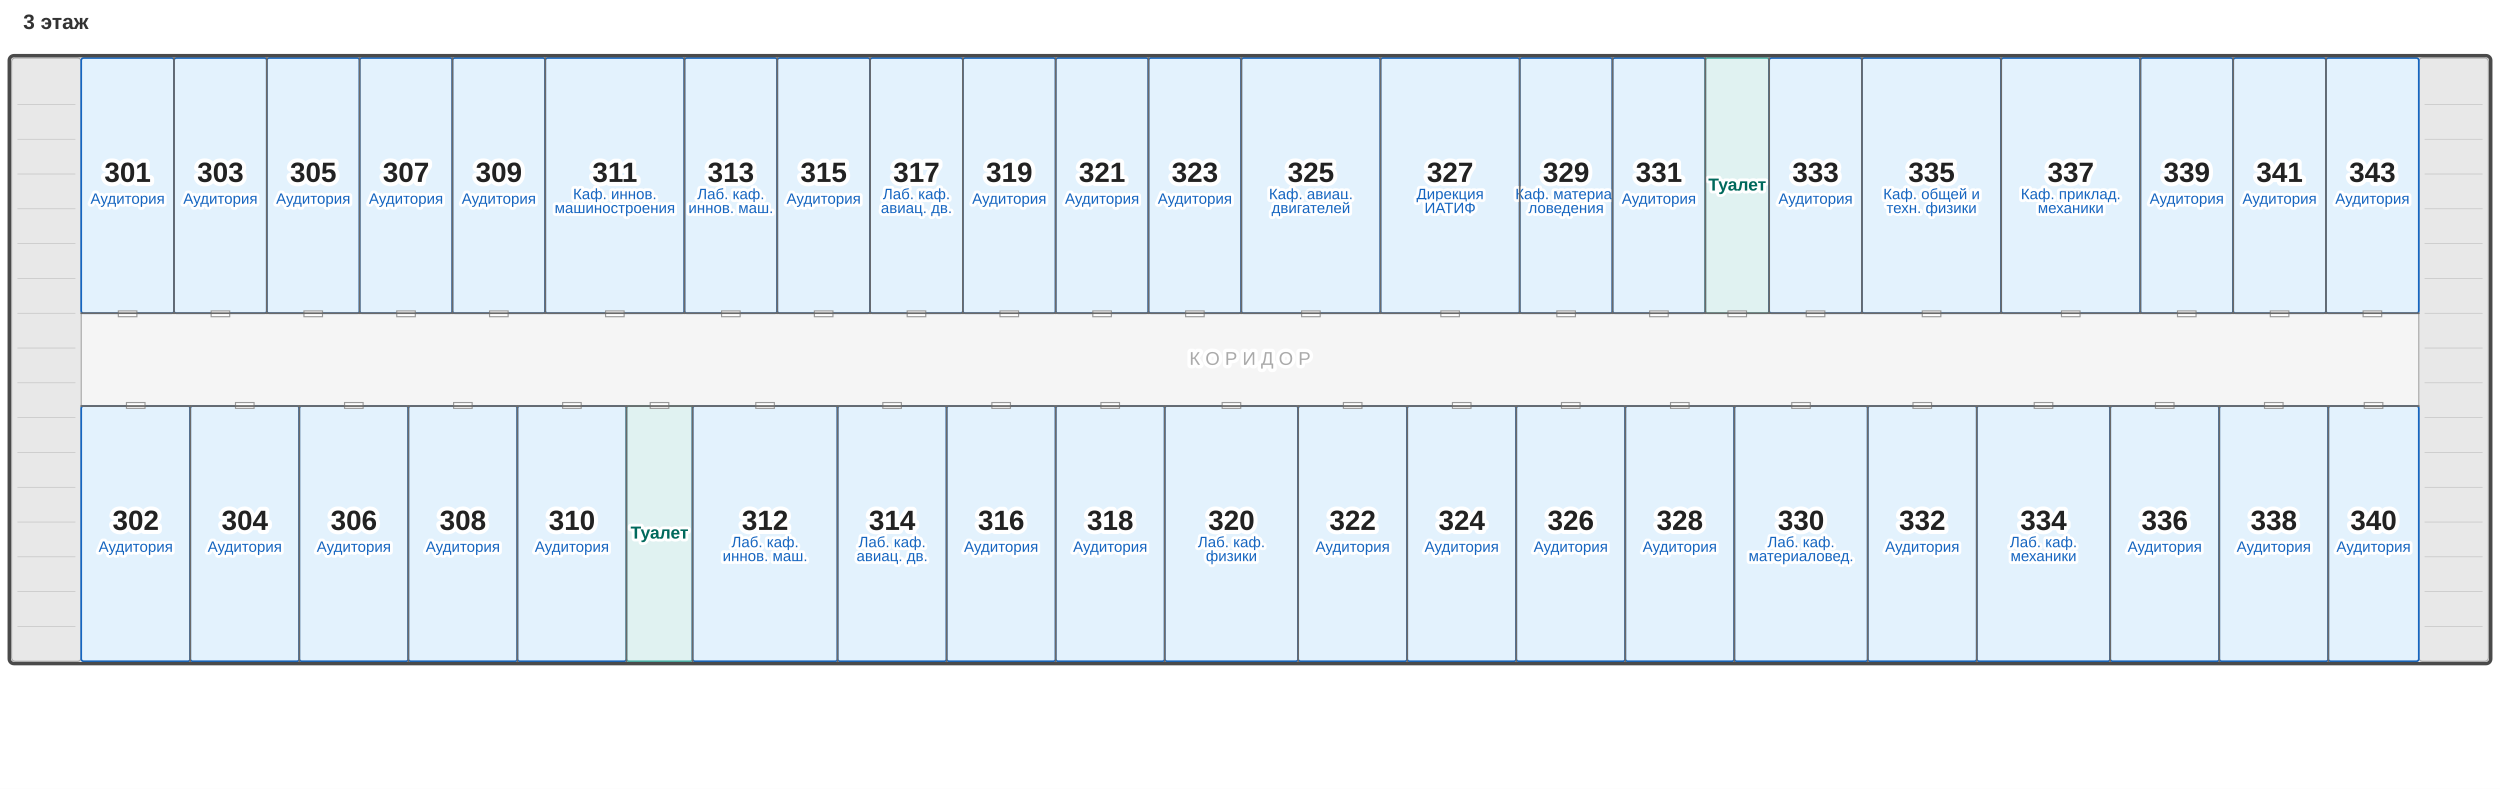
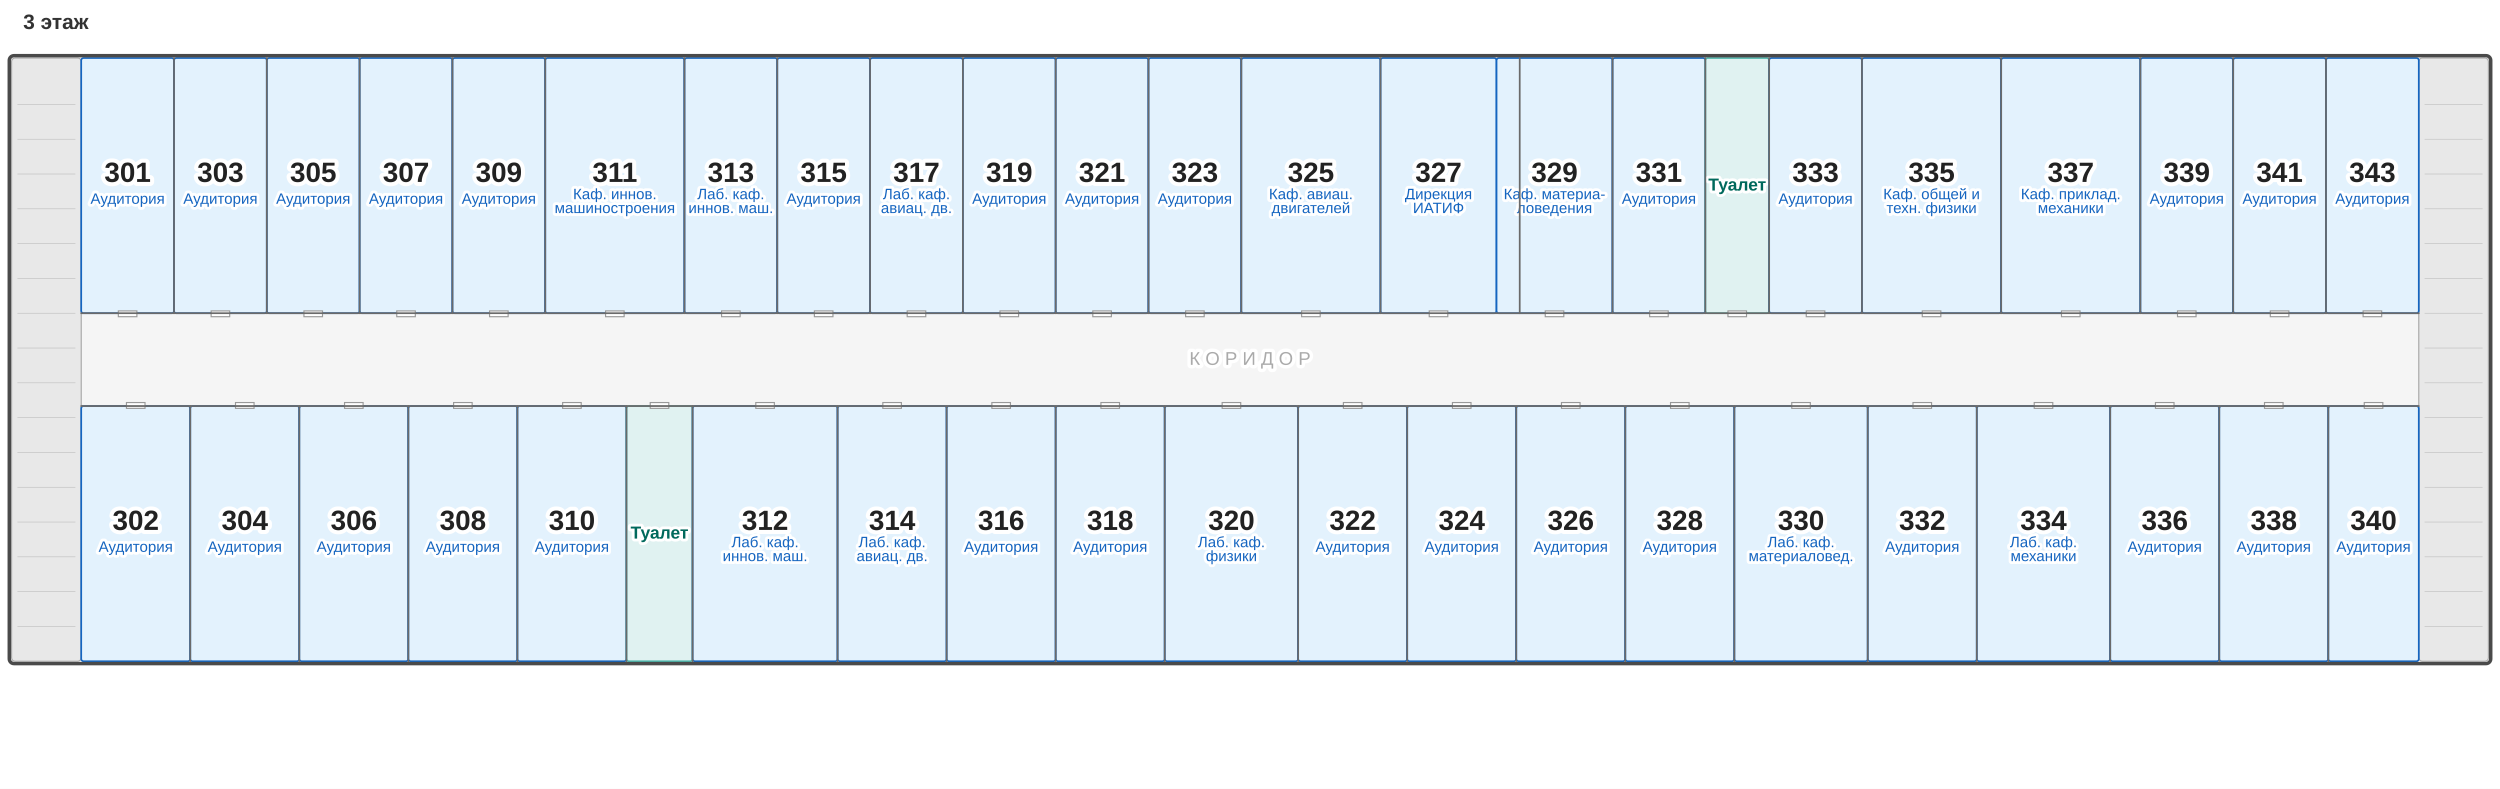
<svg xmlns="http://www.w3.org/2000/svg" viewBox="0 0 2155 680" preserveAspectRatio="xMidYMid meet">
  <defs>
    <style>
  .wall{fill:none;stroke:#4a4a4a;stroke-width:3;stroke-linecap:round}
  .inner-wall{fill:none;stroke:#6a6a6a;stroke-width:1.5;stroke-linecap:round}
  .room{fill:#F5F5F5;stroke:#BDBDBD;stroke-width:1;cursor:pointer;transition:fill .2s}
  .room:hover{fill:#EEEEEE}
  .room.active{fill:#E0E0E0;stroke:#757575;stroke-width:2}
  .corridor{fill:#f5f5f5;stroke:#ddd;stroke-width:1}
  .stairs{fill:#e8e8e8;stroke:#aaa;stroke-width:1}
  .toilet{fill:#E0F2F1;stroke:#4DB6AC;stroke-width:1.5;cursor:pointer;transition:fill .2s}
  .toilet:hover{fill:#B2DFDB}
  .toilet.active{fill:#80CBC4;stroke:#00897B;stroke-width:2}
  .special{fill:#FCE4EC;stroke:#F48FB1;stroke-width:1.5;cursor:pointer;transition:fill .2s}
  .special:hover{fill:#F8BBD0}
  .special.active{fill:#F48FB1;stroke:#C2185B;stroke-width:2}
  .service{fill:#fff3e0;stroke:#ffb74d;stroke-width:1}
  .label{font-family:'Segoe UI',Arial,sans-serif;font-size:15px;fill:#333;text-anchor:middle;dominant-baseline:middle;pointer-events:none;paint-order:stroke;stroke:white;stroke-width:6px;stroke-linejoin:round}
  .room-num{font-family:'Segoe UI',Arial,sans-serif;font-size:24px;fill:#222;text-anchor:middle;dominant-baseline:middle;pointer-events:none;font-weight:800;paint-order:stroke;stroke:white;stroke-width:7px;stroke-linejoin:round}
  .dept-label{font-family:'Segoe UI',Arial,sans-serif;font-size:13px;fill:#444;text-anchor:middle;dominant-baseline:middle;pointer-events:none;paint-order:stroke;stroke:white;stroke-width:5px;stroke-linejoin:round}
  .floor-label{font-family:'Segoe UI',Arial,sans-serif;font-size:18px;fill:#333;font-weight:800}
  .door{fill:#fff;stroke:#999;stroke-width:1}
  .atif-color{fill:#E3F2FD;stroke:#1565C0;stroke-width:1.5;cursor:pointer;transition:fill .2s}
  .atif-color:hover{fill:#BBDEFB}
  .atif-color.active{fill:#90CAF9;stroke:#1565C0;stroke-width:2}
  .itsu-color{fill:#E8F5E9;stroke:#2E7D32;stroke-width:1.5;cursor:pointer;transition:fill .2s}
  .itsu-color:hover{fill:#C8E6C9}
  .itsu-color.active{fill:#A5D6A7;stroke:#2E7D32;stroke-width:2}
  .ino-color{fill:#F3E5F5;stroke:#6A1B9A;stroke-width:1.5;cursor:pointer;transition:fill .2s}
  .ino-color:hover{fill:#E1BEE7}
  .ino-color.active{fill:#CE93D8;stroke:#6A1B9A;stroke-width:2}
  .lab-color{fill:#FFF8E1;stroke:#F9A825;stroke-width:1.5;cursor:pointer;transition:fill .2s}
  .lab-color:hover{fill:#FFECB3}
  .lab-color.active{fill:#FFD54F;stroke:#F9A825;stroke-width:2}
  .tech-color{fill:#ECEFF1;stroke:#546E7A;stroke-width:1.5;cursor:pointer;transition:fill .2s}
  .tech-color:hover{fill:#CFD8DC}
  .tech-color.active{fill:#B0BEC5;stroke:#546E7A;stroke-width:2}
  
    </style>
  </defs>
  <rect width="2155" height="680" fill="white" />
  <text x="20" y="25" class="floor-label">3 этаж</text>
  <rect x="70" y="270" width="2015" height="80" class="corridor" rx="2" />
  <text x="1077.5" y="310" class="label" style="font-size:16px;fill:#aaa">К О Р И Д О Р</text>
  <rect x="10" y="50" width="60" height="520" class="stairs" rx="3" />
  <text x="40" y="310" class="label" style="font-size:14px;fill:#666;transform:rotate(-90deg);transform-origin:40px 310px;transform-box:view-box">Лестница</text>
  <line x1="15" y1="90" x2="65" y2="90" stroke="#bbb" stroke-width="0.5" />
  <line x1="15" y1="120" x2="65" y2="120" stroke="#bbb" stroke-width="0.5" />
  <line x1="15" y1="150" x2="65" y2="150" stroke="#bbb" stroke-width="0.5" />
  <line x1="15" y1="180" x2="65" y2="180" stroke="#bbb" stroke-width="0.5" />
  <line x1="15" y1="210" x2="65" y2="210" stroke="#bbb" stroke-width="0.5" />
  <line x1="15" y1="240" x2="65" y2="240" stroke="#bbb" stroke-width="0.5" />
  <line x1="15" y1="270" x2="65" y2="270" stroke="#bbb" stroke-width="0.5" />
  <line x1="15" y1="300" x2="65" y2="300" stroke="#bbb" stroke-width="0.5" />
  <line x1="15" y1="330" x2="65" y2="330" stroke="#bbb" stroke-width="0.5" />
  <line x1="15" y1="360" x2="65" y2="360" stroke="#bbb" stroke-width="0.5" />
  <line x1="15" y1="390" x2="65" y2="390" stroke="#bbb" stroke-width="0.5" />
  <line x1="15" y1="420" x2="65" y2="420" stroke="#bbb" stroke-width="0.5" />
  <line x1="15" y1="450" x2="65" y2="450" stroke="#bbb" stroke-width="0.5" />
  <line x1="15" y1="480" x2="65" y2="480" stroke="#bbb" stroke-width="0.5" />
  <line x1="15" y1="510" x2="65" y2="510" stroke="#bbb" stroke-width="0.5" />
  <line x1="15" y1="540" x2="65" y2="540" stroke="#bbb" stroke-width="0.5" />
  <rect x="2085" y="50" width="60" height="520" class="stairs" rx="3" />
  <text x="2115" y="310" class="label" style="font-size:14px;fill:#666;transform:rotate(-90deg);transform-origin:2115px 310px;transform-box:view-box">Лестница</text>
  <line x1="2090" y1="90" x2="2140" y2="90" stroke="#bbb" stroke-width="0.5" />
  <line x1="2090" y1="120" x2="2140" y2="120" stroke="#bbb" stroke-width="0.5" />
  <line x1="2090" y1="150" x2="2140" y2="150" stroke="#bbb" stroke-width="0.5" />
  <line x1="2090" y1="180" x2="2140" y2="180" stroke="#bbb" stroke-width="0.5" />
  <line x1="2090" y1="210" x2="2140" y2="210" stroke="#bbb" stroke-width="0.5" />
  <line x1="2090" y1="240" x2="2140" y2="240" stroke="#bbb" stroke-width="0.5" />
  <line x1="2090" y1="270" x2="2140" y2="270" stroke="#bbb" stroke-width="0.5" />
  <line x1="2090" y1="300" x2="2140" y2="300" stroke="#bbb" stroke-width="0.5" />
  <line x1="2090" y1="330" x2="2140" y2="330" stroke="#bbb" stroke-width="0.5" />
  <line x1="2090" y1="360" x2="2140" y2="360" stroke="#bbb" stroke-width="0.5" />
  <line x1="2090" y1="390" x2="2140" y2="390" stroke="#bbb" stroke-width="0.5" />
  <line x1="2090" y1="420" x2="2140" y2="420" stroke="#bbb" stroke-width="0.5" />
  <line x1="2090" y1="450" x2="2140" y2="450" stroke="#bbb" stroke-width="0.5" />
  <line x1="2090" y1="480" x2="2140" y2="480" stroke="#bbb" stroke-width="0.5" />
  <line x1="2090" y1="510" x2="2140" y2="510" stroke="#bbb" stroke-width="0.5" />
  <line x1="2090" y1="540" x2="2140" y2="540" stroke="#bbb" stroke-width="0.5" />
  <rect x="70" y="50" width="80" height="220" class="room atif-color" data-room="301" data-type="atif" rx="2" />
  <text x="110" y="150" class="room-num">301</text>
  <text x="110" y="172" class="dept-label" style="fill:#1565C0;font-size:13px">Аудитория</text>
  <rect x="102" y="268" width="16" height="5" class="door" />
  <rect x="150" y="50" width="80" height="220" class="room atif-color" data-room="303" data-type="atif" rx="2" />
  <text x="190" y="150" class="room-num">303</text>
  <text x="190" y="172" class="dept-label" style="fill:#1565C0;font-size:13px">Аудитория</text>
  <rect x="182" y="268" width="16" height="5" class="door" />
  <rect x="230" y="50" width="80" height="220" class="room atif-color" data-room="305" data-type="atif" rx="2" />
  <text x="270" y="150" class="room-num">305</text>
  <text x="270" y="172" class="dept-label" style="fill:#1565C0;font-size:13px">Аудитория</text>
  <rect x="262" y="268" width="16" height="5" class="door" />
  <rect x="310" y="50" width="80" height="220" class="room atif-color" data-room="307" data-type="atif" rx="2" />
  <text x="350" y="150" class="room-num">307</text>
  <text x="350" y="172" class="dept-label" style="fill:#1565C0;font-size:13px">Аудитория</text>
  <rect x="342" y="268" width="16" height="5" class="door" />
  <rect x="390" y="50" width="80" height="220" class="room atif-color" data-room="309" data-type="atif" rx="2" />
  <text x="430" y="150" class="room-num">309</text>
  <text x="430" y="172" class="dept-label" style="fill:#1565C0;font-size:13px">Аудитория</text>
  <rect x="422" y="268" width="16" height="5" class="door" />
  <rect x="470" y="50" width="120" height="220" class="room atif-color" data-room="311" data-type="atif" rx="2" />
  <text x="530" y="150" class="room-num">311</text>
  <text x="530" y="168" class="dept-label" style="fill:#1565C0;font-size:13px">Каф. иннов.</text>
  <text x="530" y="180" class="dept-label" style="fill:#1565C0;font-size:13px">машиностроения</text>
  <rect x="522" y="268" width="16" height="5" class="door" />
  <rect x="590" y="50" width="80" height="220" class="room atif-color" data-room="313" data-type="atif" rx="2" />
  <text x="630" y="150" class="room-num">313</text>
  <text x="630" y="168" class="dept-label" style="fill:#1565C0;font-size:13px">Лаб. каф.</text>
  <text x="630" y="180" class="dept-label" style="fill:#1565C0;font-size:13px">иннов. маш.</text>
  <rect x="622" y="268" width="16" height="5" class="door" />
  <rect x="670" y="50" width="80" height="220" class="room atif-color" data-room="315" data-type="atif" rx="2" />
  <text x="710" y="150" class="room-num">315</text>
  <text x="710" y="172" class="dept-label" style="fill:#1565C0;font-size:13px">Аудитория</text>
  <rect x="702" y="268" width="16" height="5" class="door" />
  <rect x="750" y="50" width="80" height="220" class="room atif-color" data-room="317" data-type="atif" rx="2" />
  <text x="790" y="150" class="room-num">317</text>
  <text x="790" y="168" class="dept-label" style="fill:#1565C0;font-size:13px">Лаб. каф.</text>
  <text x="790" y="180" class="dept-label" style="fill:#1565C0;font-size:13px">авиац. дв.</text>
  <rect x="782" y="268" width="16" height="5" class="door" />
  <rect x="830" y="50" width="80" height="220" class="room atif-color" data-room="319" data-type="atif" rx="2" />
  <text x="870" y="150" class="room-num">319</text>
  <text x="870" y="172" class="dept-label" style="fill:#1565C0;font-size:13px">Аудитория</text>
  <rect x="862" y="268" width="16" height="5" class="door" />
  <rect x="910" y="50" width="80" height="220" class="room atif-color" data-room="321" data-type="atif" rx="2" />
  <text x="950" y="150" class="room-num">321</text>
  <text x="950" y="172" class="dept-label" style="fill:#1565C0;font-size:13px">Аудитория</text>
  <rect x="942" y="268" width="16" height="5" class="door" />
  <rect x="990" y="50" width="80" height="220" class="room atif-color" data-room="323" data-type="atif" rx="2" />
  <text x="1030" y="150" class="room-num">323</text>
  <text x="1030" y="172" class="dept-label" style="fill:#1565C0;font-size:13px">Аудитория</text>
  <rect x="1022" y="268" width="16" height="5" class="door" />
  <rect x="1070" y="50" width="120" height="220" class="room atif-color" data-room="325" data-type="atif" rx="2" />
  <text x="1130" y="150" class="room-num">325</text>
  <text x="1130" y="168" class="dept-label" style="fill:#1565C0;font-size:13px">Каф. авиац.</text>
  <text x="1130" y="180" class="dept-label" style="fill:#1565C0;font-size:13px">двигателей</text>
  <rect x="1122" y="268" width="16" height="5" class="door" />
-   <rect x="1190" y="50" width="120" height="220" class="room atif-color" data-room="327" data-type="atif" rx="2" />
-   <text x="1250" y="150" class="room-num">327</text>
-   <text x="1250" y="168" class="dept-label" style="fill:#1565C0;font-size:13px">Дирекция</text>
-   <text x="1250" y="180" class="dept-label" style="fill:#1565C0;font-size:13px">ИАТИФ</text>
-   <rect x="1242" y="268" width="16" height="5" class="door" />
-   <rect x="1310" y="50" width="80" height="220" class="room atif-color" data-room="329" data-type="atif" rx="2" />
-   <text x="1350" y="150" class="room-num">329</text>
-   <text x="1350" y="168" class="dept-label" style="fill:#1565C0;font-size:13px">Каф. материа-</text>
-   <text x="1350" y="180" class="dept-label" style="fill:#1565C0;font-size:13px">ловедения</text>
-   <rect x="1342" y="268" width="16" height="5" class="door" />
+   <rect x="1190" y="50" width="100" height="220" class="room atif-color" data-room="327" data-type="atif" rx="2" />
+   <text x="1240" y="150" class="room-num">327</text>
+   <text x="1240" y="168" class="dept-label" style="fill:#1565C0;font-size:13px">Дирекция</text>
+   <text x="1240" y="180" class="dept-label" style="fill:#1565C0;font-size:13px">ИАТИФ</text>
+   <rect x="1232" y="268" width="16" height="5" class="door" />
+   <rect x="1290" y="50" width="100" height="220" class="room atif-color" data-room="329" data-type="atif" rx="2" />
+   <text x="1340" y="150" class="room-num">329</text>
+   <text x="1340" y="168" class="dept-label" style="fill:#1565C0;font-size:13px">Каф. материа-</text>
+   <text x="1340" y="180" class="dept-label" style="fill:#1565C0;font-size:13px">ловедения</text>
+   <rect x="1332" y="268" width="16" height="5" class="door" />
  <rect x="1390" y="50" width="80" height="220" class="room atif-color" data-room="331" data-type="atif" rx="2" />
  <text x="1430" y="150" class="room-num">331</text>
  <text x="1430" y="172" class="dept-label" style="fill:#1565C0;font-size:13px">Аудитория</text>
  <rect x="1422" y="268" width="16" height="5" class="door" />
  <rect x="1470" y="50" width="55" height="220" class="toilet" data-type="toilet" rx="2" />
  <text x="1497.5" y="160" class="dept-label" style="fill:#00695C;font-size:15px;font-weight:600">Туалет</text>
  <rect x="1489.5" y="268" width="16" height="5" class="door" />
  <rect x="1525" y="50" width="80" height="220" class="room atif-color" data-room="333" data-type="atif" rx="2" />
  <text x="1565" y="150" class="room-num">333</text>
  <text x="1565" y="172" class="dept-label" style="fill:#1565C0;font-size:13px">Аудитория</text>
  <rect x="1557" y="268" width="16" height="5" class="door" />
  <rect x="1605" y="50" width="120" height="220" class="room atif-color" data-room="335" data-type="atif" rx="2" />
  <text x="1665" y="150" class="room-num">335</text>
  <text x="1665" y="168" class="dept-label" style="fill:#1565C0;font-size:13px">Каф. общей и</text>
  <text x="1665" y="180" class="dept-label" style="fill:#1565C0;font-size:13px">техн. физики</text>
  <rect x="1657" y="268" width="16" height="5" class="door" />
  <rect x="1725" y="50" width="120" height="220" class="room atif-color" data-room="337" data-type="atif" rx="2" />
  <text x="1785" y="150" class="room-num">337</text>
  <text x="1785" y="168" class="dept-label" style="fill:#1565C0;font-size:13px">Каф. приклад.</text>
  <text x="1785" y="180" class="dept-label" style="fill:#1565C0;font-size:13px">механики</text>
  <rect x="1777" y="268" width="16" height="5" class="door" />
  <rect x="1845" y="50" width="80" height="220" class="room atif-color" data-room="339" data-type="atif" rx="2" />
  <text x="1885" y="150" class="room-num">339</text>
  <text x="1885" y="172" class="dept-label" style="fill:#1565C0;font-size:13px">Аудитория</text>
  <rect x="1877" y="268" width="16" height="5" class="door" />
  <rect x="1925" y="50" width="80" height="220" class="room atif-color" data-room="341" data-type="atif" rx="2" />
  <text x="1965" y="150" class="room-num">341</text>
  <text x="1965" y="172" class="dept-label" style="fill:#1565C0;font-size:13px">Аудитория</text>
  <rect x="1957" y="268" width="16" height="5" class="door" />
  <rect x="2005" y="50" width="80" height="220" class="room atif-color" data-room="343" data-type="atif" rx="2" />
  <text x="2045" y="150" class="room-num">343</text>
  <text x="2045" y="172" class="dept-label" style="fill:#1565C0;font-size:13px">Аудитория</text>
  <rect x="2037" y="268" width="16" height="5" class="door" />
  <rect x="70" y="350" width="94" height="220" class="room atif-color" data-room="302" data-type="atif" rx="2" />
  <text x="117" y="450" class="room-num">302</text>
  <text x="117" y="472" class="dept-label" style="fill:#1565C0;font-size:13px">Аудитория</text>
  <rect x="109" y="347" width="16" height="5" class="door" />
  <rect x="164" y="350" width="94" height="220" class="room atif-color" data-room="304" data-type="atif" rx="2" />
  <text x="211" y="450" class="room-num">304</text>
  <text x="211" y="472" class="dept-label" style="fill:#1565C0;font-size:13px">Аудитория</text>
  <rect x="203" y="347" width="16" height="5" class="door" />
  <rect x="258" y="350" width="94" height="220" class="room atif-color" data-room="306" data-type="atif" rx="2" />
  <text x="305" y="450" class="room-num">306</text>
  <text x="305" y="472" class="dept-label" style="fill:#1565C0;font-size:13px">Аудитория</text>
  <rect x="297" y="347" width="16" height="5" class="door" />
  <rect x="352" y="350" width="94" height="220" class="room atif-color" data-room="308" data-type="atif" rx="2" />
  <text x="399" y="450" class="room-num">308</text>
  <text x="399" y="472" class="dept-label" style="fill:#1565C0;font-size:13px">Аудитория</text>
  <rect x="391" y="347" width="16" height="5" class="door" />
  <rect x="446" y="350" width="94" height="220" class="room atif-color" data-room="310" data-type="atif" rx="2" />
  <text x="493" y="450" class="room-num">310</text>
  <text x="493" y="472" class="dept-label" style="fill:#1565C0;font-size:13px">Аудитория</text>
  <rect x="485" y="347" width="16" height="5" class="door" />
  <rect x="540" y="350" width="57" height="220" class="toilet" data-type="toilet" rx="2" />
  <text x="568.5" y="460" class="dept-label" style="fill:#00695C;font-size:15px;font-weight:600">Туалет</text>
  <rect x="560.5" y="347" width="16" height="5" class="door" />
  <rect x="597" y="350" width="125" height="220" class="room atif-color" data-room="312" data-type="atif" rx="2" />
  <text x="659.5" y="450" class="room-num">312</text>
  <text x="659.5" y="468" class="dept-label" style="fill:#1565C0;font-size:13px">Лаб. каф.</text>
  <text x="659.5" y="480" class="dept-label" style="fill:#1565C0;font-size:13px">иннов. маш.</text>
  <rect x="651.5" y="347" width="16" height="5" class="door" />
  <rect x="722" y="350" width="94" height="220" class="room atif-color" data-room="314" data-type="atif" rx="2" />
  <text x="769" y="450" class="room-num">314</text>
  <text x="769" y="468" class="dept-label" style="fill:#1565C0;font-size:13px">Лаб. каф.</text>
  <text x="769" y="480" class="dept-label" style="fill:#1565C0;font-size:13px">авиац. дв.</text>
  <rect x="761" y="347" width="16" height="5" class="door" />
  <rect x="816" y="350" width="94" height="220" class="room atif-color" data-room="316" data-type="atif" rx="2" />
  <text x="863" y="450" class="room-num">316</text>
  <text x="863" y="472" class="dept-label" style="fill:#1565C0;font-size:13px">Аудитория</text>
  <rect x="855" y="347" width="16" height="5" class="door" />
  <rect x="910" y="350" width="94" height="220" class="room atif-color" data-room="318" data-type="atif" rx="2" />
  <text x="957" y="450" class="room-num">318</text>
  <text x="957" y="472" class="dept-label" style="fill:#1565C0;font-size:13px">Аудитория</text>
  <rect x="949" y="347" width="16" height="5" class="door" />
  <rect x="1004" y="350" width="115" height="220" class="room atif-color" data-room="320" data-type="atif" rx="2" />
  <text x="1061.5" y="450" class="room-num">320</text>
  <text x="1061.5" y="468" class="dept-label" style="fill:#1565C0;font-size:13px">Лаб. каф.</text>
  <text x="1061.5" y="480" class="dept-label" style="fill:#1565C0;font-size:13px">физики</text>
  <rect x="1053.5" y="347" width="16" height="5" class="door" />
  <rect x="1119" y="350" width="94" height="220" class="room atif-color" data-room="322" data-type="atif" rx="2" />
  <text x="1166" y="450" class="room-num">322</text>
  <text x="1166" y="472" class="dept-label" style="fill:#1565C0;font-size:13px">Аудитория</text>
  <rect x="1158" y="347" width="16" height="5" class="door" />
  <rect x="1213" y="350" width="94" height="220" class="room atif-color" data-room="324" data-type="atif" rx="2" />
  <text x="1260" y="450" class="room-num">324</text>
  <text x="1260" y="472" class="dept-label" style="fill:#1565C0;font-size:13px">Аудитория</text>
  <rect x="1252" y="347" width="16" height="5" class="door" />
  <rect x="1307" y="350" width="94" height="220" class="room atif-color" data-room="326" data-type="atif" rx="2" />
  <text x="1354" y="450" class="room-num">326</text>
  <text x="1354" y="472" class="dept-label" style="fill:#1565C0;font-size:13px">Аудитория</text>
  <rect x="1346" y="347" width="16" height="5" class="door" />
  <rect x="1401" y="350" width="94" height="220" class="room atif-color" data-room="328" data-type="atif" rx="2" />
  <text x="1448" y="450" class="room-num">328</text>
  <text x="1448" y="472" class="dept-label" style="fill:#1565C0;font-size:13px">Аудитория</text>
  <rect x="1440" y="347" width="16" height="5" class="door" />
  <rect x="1495" y="350" width="115" height="220" class="room atif-color" data-room="330" data-type="atif" rx="2" />
  <text x="1552.5" y="450" class="room-num">330</text>
  <text x="1552.5" y="468" class="dept-label" style="fill:#1565C0;font-size:13px">Лаб. каф.</text>
  <text x="1552.5" y="480" class="dept-label" style="fill:#1565C0;font-size:13px">материаловед.</text>
  <rect x="1544.5" y="347" width="16" height="5" class="door" />
  <rect x="1610" y="350" width="94" height="220" class="room atif-color" data-room="332" data-type="atif" rx="2" />
  <text x="1657" y="450" class="room-num">332</text>
  <text x="1657" y="472" class="dept-label" style="fill:#1565C0;font-size:13px">Аудитория</text>
  <rect x="1649" y="347" width="16" height="5" class="door" />
  <rect x="1704" y="350" width="115" height="220" class="room atif-color" data-room="334" data-type="atif" rx="2" />
  <text x="1761.5" y="450" class="room-num">334</text>
  <text x="1761.5" y="468" class="dept-label" style="fill:#1565C0;font-size:13px">Лаб. каф.</text>
  <text x="1761.5" y="480" class="dept-label" style="fill:#1565C0;font-size:13px">механики</text>
  <rect x="1753.5" y="347" width="16" height="5" class="door" />
  <rect x="1819" y="350" width="94" height="220" class="room atif-color" data-room="336" data-type="atif" rx="2" />
  <text x="1866" y="450" class="room-num">336</text>
  <text x="1866" y="472" class="dept-label" style="fill:#1565C0;font-size:13px">Аудитория</text>
  <rect x="1858" y="347" width="16" height="5" class="door" />
  <rect x="1913" y="350" width="94" height="220" class="room atif-color" data-room="338" data-type="atif" rx="2" />
  <text x="1960" y="450" class="room-num">338</text>
  <text x="1960" y="472" class="dept-label" style="fill:#1565C0;font-size:13px">Аудитория</text>
  <rect x="1952" y="347" width="16" height="5" class="door" />
  <rect x="2007" y="350" width="78" height="220" class="room atif-color" data-room="340" data-type="atif" rx="2" />
  <text x="2046" y="450" class="room-num">340</text>
  <text x="2046" y="472" class="dept-label" style="fill:#1565C0;font-size:13px">Аудитория</text>
  <rect x="2038" y="347" width="16" height="5" class="door" />
  <rect x="8" y="48" width="2139" height="524" class="wall" rx="4" />
  <line x1="70" y1="270" x2="2085" y2="270" class="inner-wall" />
  <line x1="70" y1="350" x2="2085" y2="350" class="inner-wall" />
  <line x1="150" y1="50" x2="150" y2="270" class="inner-wall" />
  <line x1="230" y1="50" x2="230" y2="270" class="inner-wall" />
  <line x1="310" y1="50" x2="310" y2="270" class="inner-wall" />
  <line x1="390" y1="50" x2="390" y2="270" class="inner-wall" />
  <line x1="470" y1="50" x2="470" y2="270" class="inner-wall" />
  <line x1="590" y1="50" x2="590" y2="270" class="inner-wall" />
  <line x1="670" y1="50" x2="670" y2="270" class="inner-wall" />
  <line x1="750" y1="50" x2="750" y2="270" class="inner-wall" />
  <line x1="830" y1="50" x2="830" y2="270" class="inner-wall" />
  <line x1="910" y1="50" x2="910" y2="270" class="inner-wall" />
  <line x1="990" y1="50" x2="990" y2="270" class="inner-wall" />
  <line x1="1070" y1="50" x2="1070" y2="270" class="inner-wall" />
  <line x1="1190" y1="50" x2="1190" y2="270" class="inner-wall" />
  <line x1="1310" y1="50" x2="1310" y2="270" class="inner-wall" />
  <line x1="1390" y1="50" x2="1390" y2="270" class="inner-wall" />
  <line x1="1470" y1="50" x2="1470" y2="270" class="inner-wall" />
  <line x1="1525" y1="50" x2="1525" y2="270" class="inner-wall" />
  <line x1="1605" y1="50" x2="1605" y2="270" class="inner-wall" />
  <line x1="1725" y1="50" x2="1725" y2="270" class="inner-wall" />
  <line x1="1845" y1="50" x2="1845" y2="270" class="inner-wall" />
  <line x1="1925" y1="50" x2="1925" y2="270" class="inner-wall" />
  <line x1="2005" y1="50" x2="2005" y2="270" class="inner-wall" />
  <line x1="164" y1="350" x2="164" y2="570" class="inner-wall" />
  <line x1="258" y1="350" x2="258" y2="570" class="inner-wall" />
  <line x1="352" y1="350" x2="352" y2="570" class="inner-wall" />
  <line x1="446" y1="350" x2="446" y2="570" class="inner-wall" />
  <line x1="540" y1="350" x2="540" y2="570" class="inner-wall" />
  <line x1="597" y1="350" x2="597" y2="570" class="inner-wall" />
  <line x1="722" y1="350" x2="722" y2="570" class="inner-wall" />
  <line x1="816" y1="350" x2="816" y2="570" class="inner-wall" />
  <line x1="910" y1="350" x2="910" y2="570" class="inner-wall" />
  <line x1="1004" y1="350" x2="1004" y2="570" class="inner-wall" />
  <line x1="1119" y1="350" x2="1119" y2="570" class="inner-wall" />
  <line x1="1213" y1="350" x2="1213" y2="570" class="inner-wall" />
  <line x1="1307" y1="350" x2="1307" y2="570" class="inner-wall" />
  <line x1="1401" y1="350" x2="1401" y2="570" class="inner-wall" />
  <line x1="1495" y1="350" x2="1495" y2="570" class="inner-wall" />
  <line x1="1610" y1="350" x2="1610" y2="570" class="inner-wall" />
  <line x1="1704" y1="350" x2="1704" y2="570" class="inner-wall" />
  <line x1="1819" y1="350" x2="1819" y2="570" class="inner-wall" />
  <line x1="1913" y1="350" x2="1913" y2="570" class="inner-wall" />
  <line x1="2007" y1="350" x2="2007" y2="570" class="inner-wall" />
</svg>
